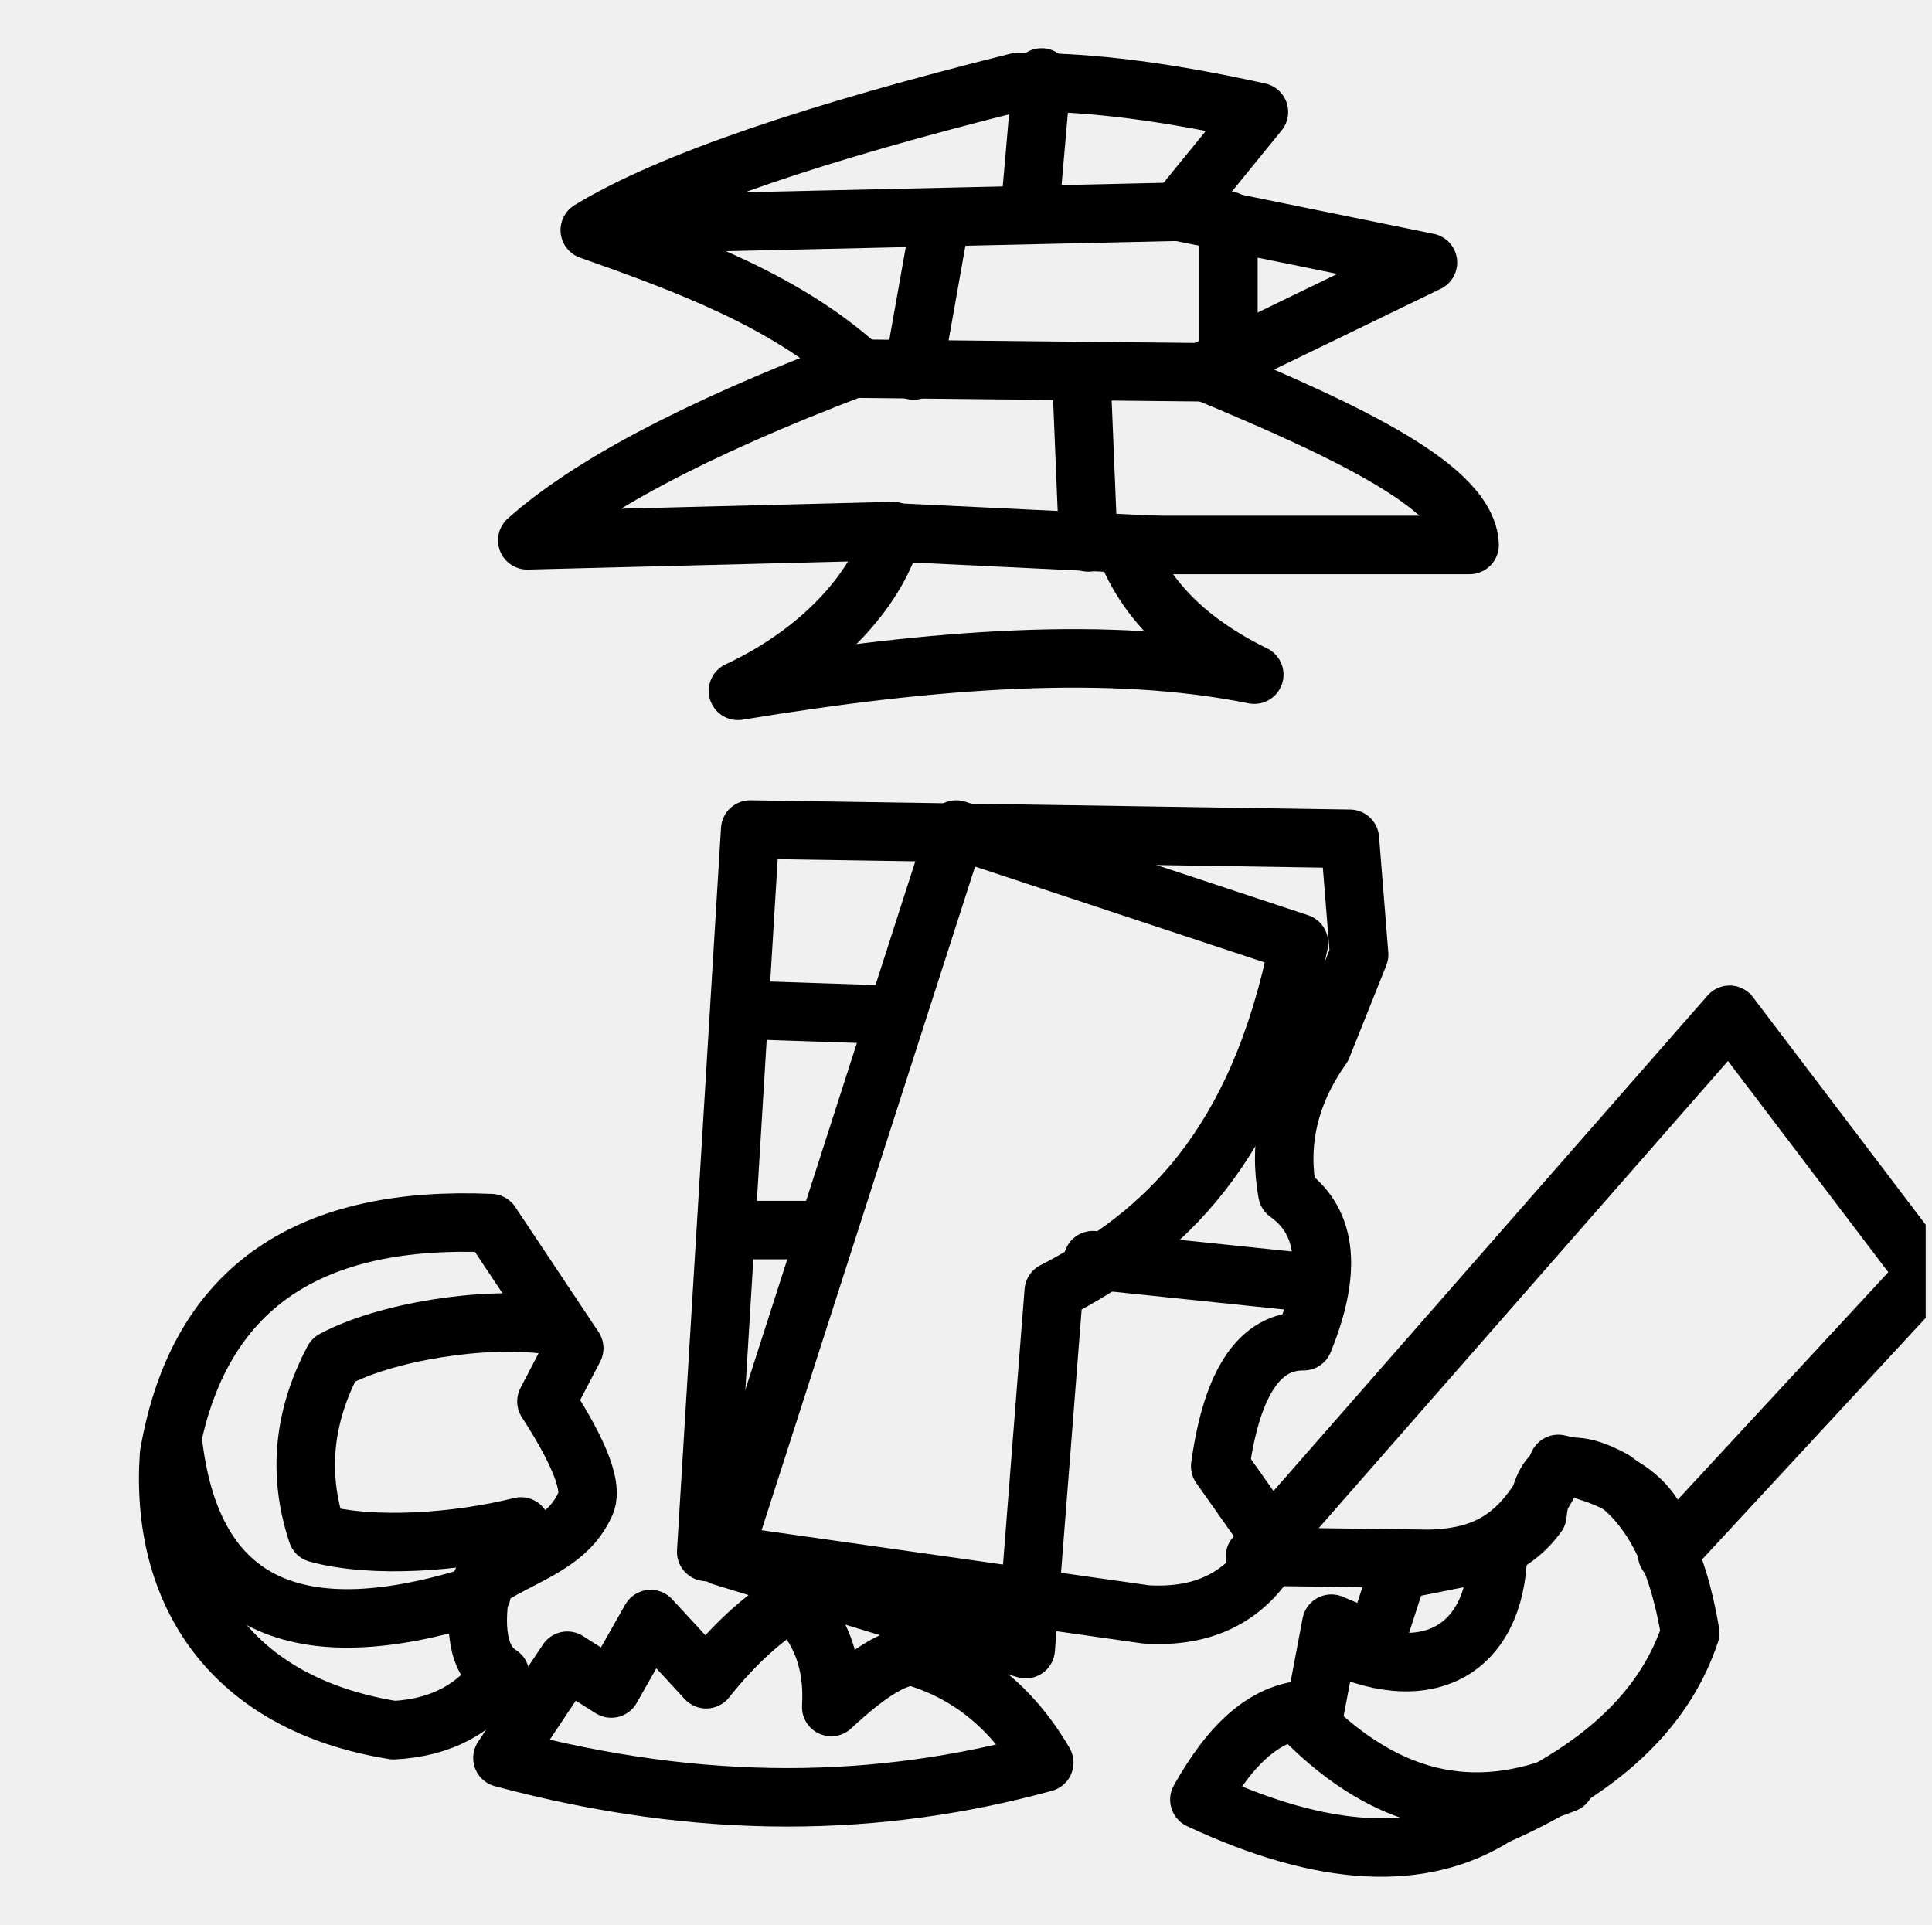
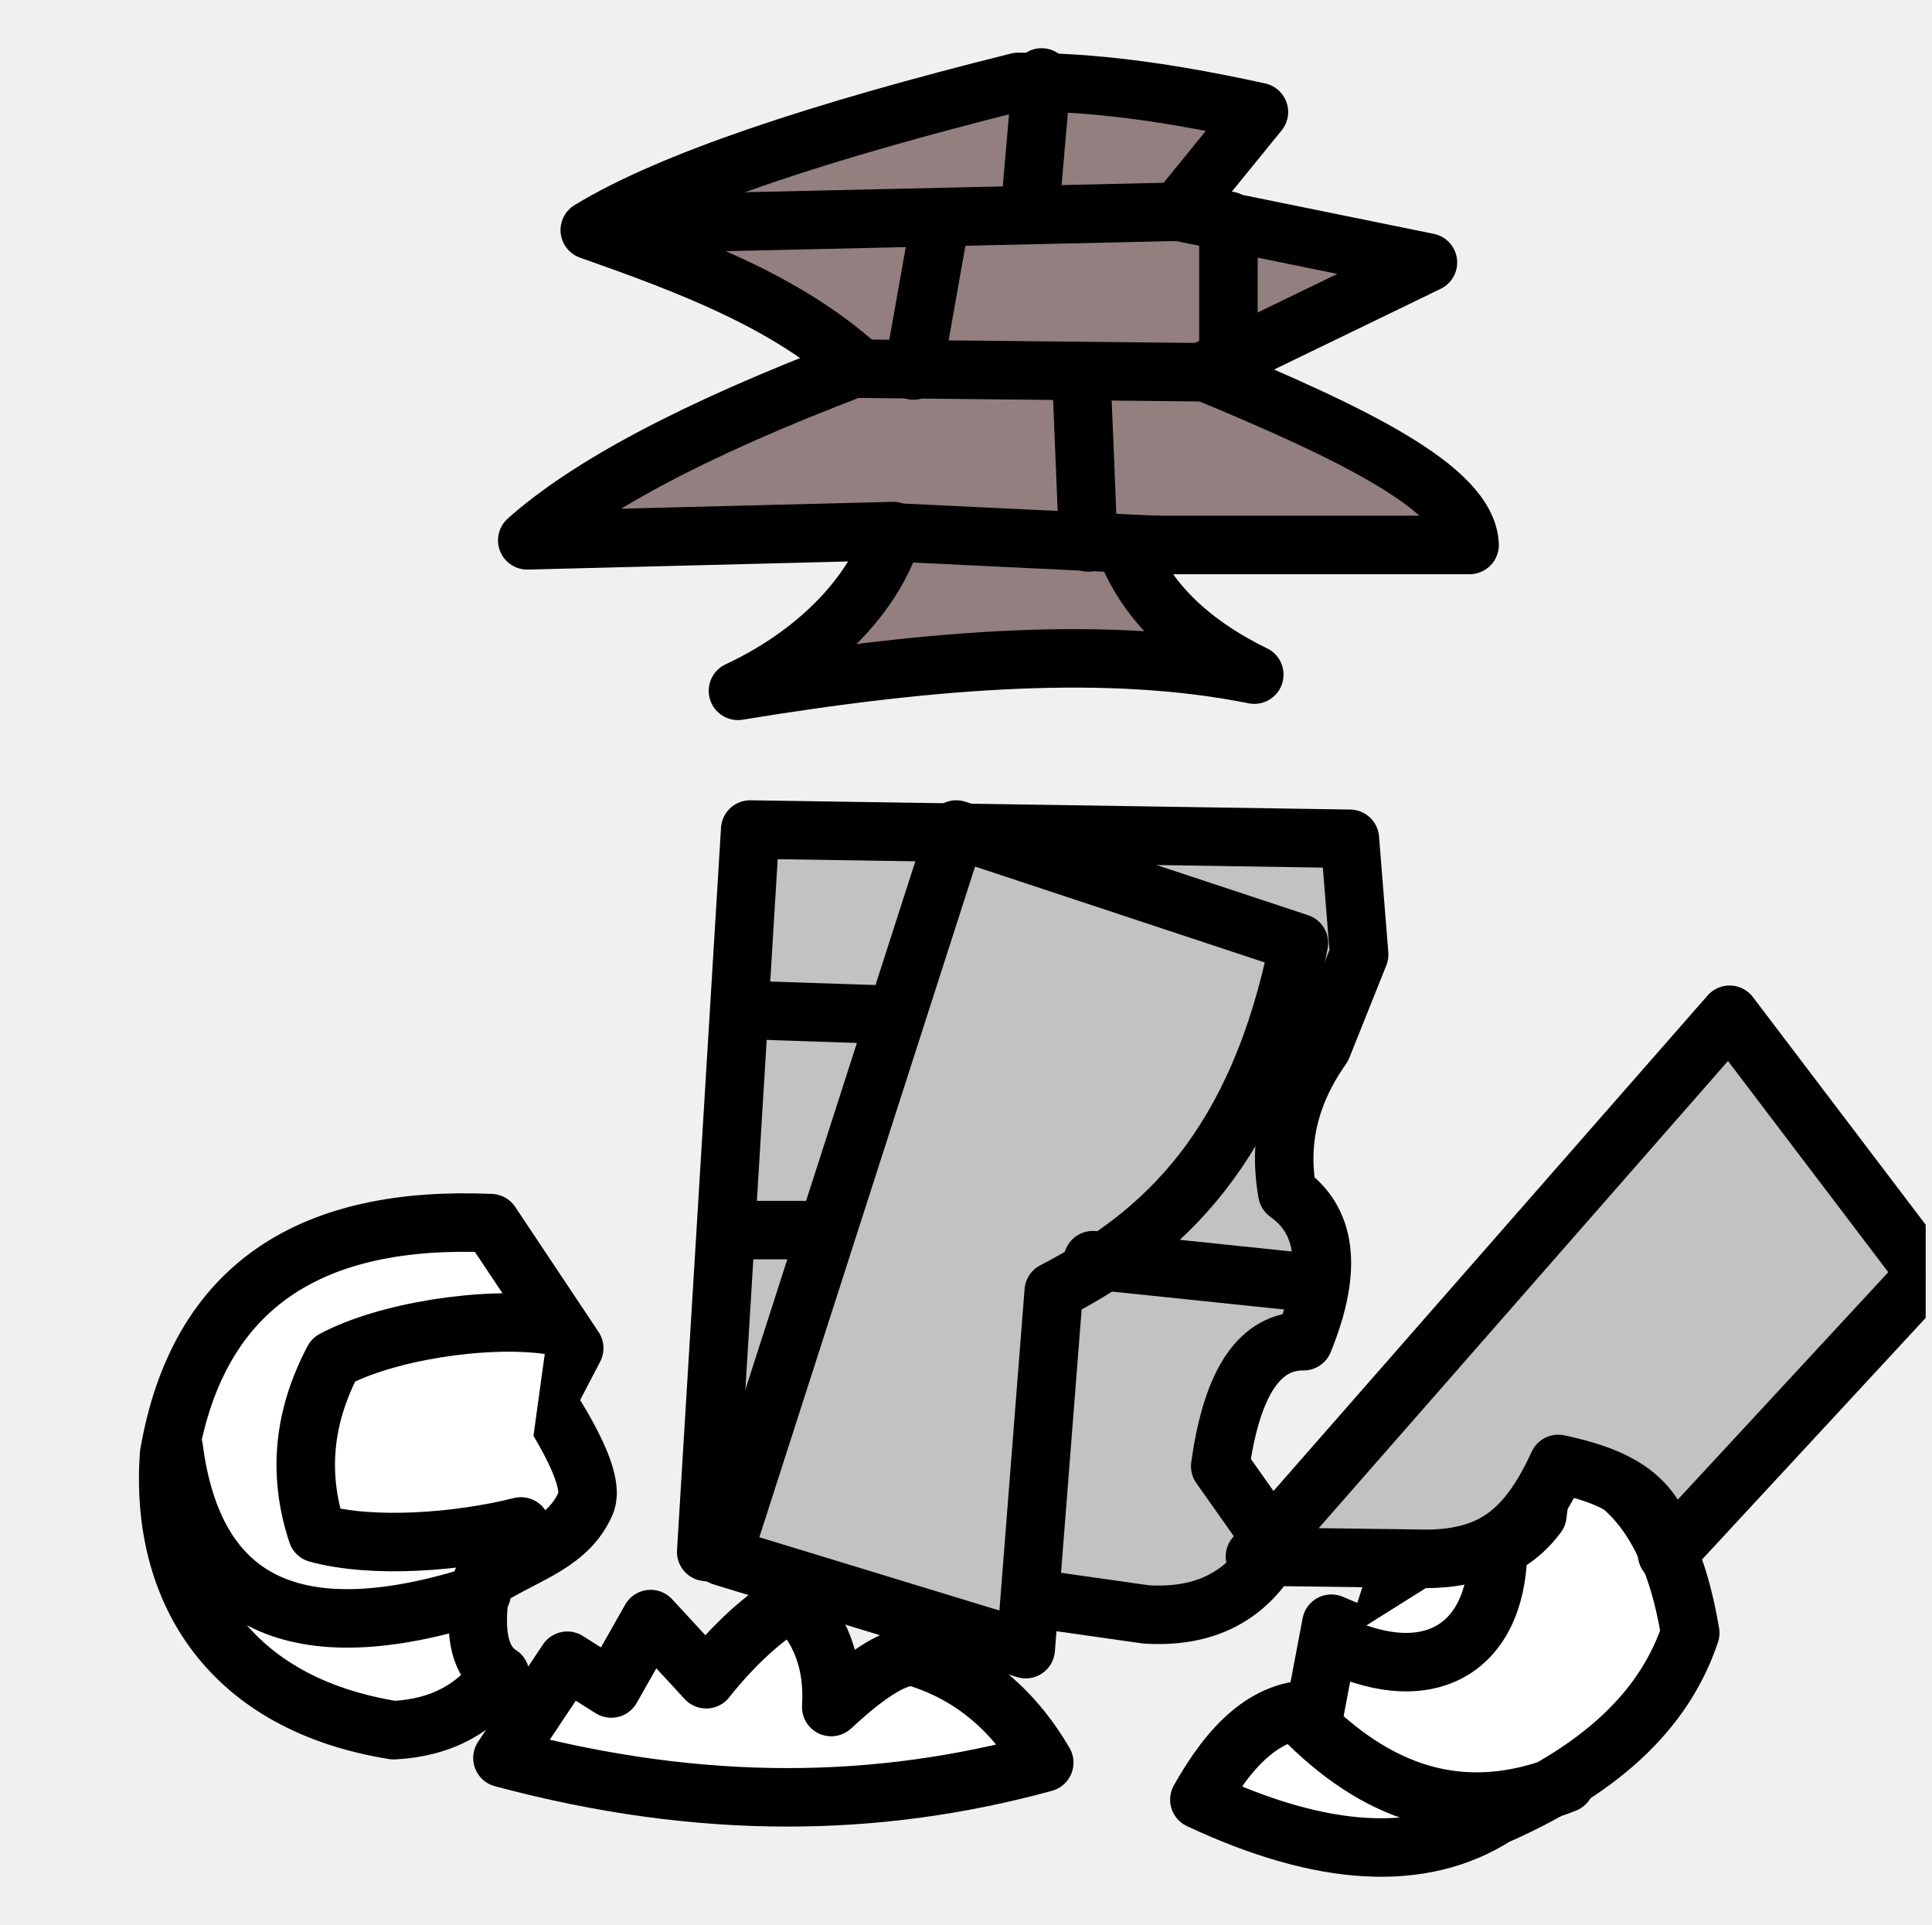
<svg xmlns="http://www.w3.org/2000/svg" width="100%" height="100%" viewBox="0 0 257 256" version="1.1" xml:space="preserve" style="fill-rule:evenodd;clip-rule:evenodd;stroke-linecap:round;stroke-linejoin:round;stroke-miterlimit:1.5;">
  <g transform="matrix(1,0,0,1,-712,0)">
    <g id="_0-" transform="matrix(1,0,0,1,-0.162433,0)">
      <rect x="712.162" y="0" width="256.162" height="255.349" style="fill:none;" />
      <clipPath id="_clip1">
        <rect x="712.162" y="0" width="256.162" height="255.349" />
      </clipPath>
      <g clip-path="url(#_clip1)">
        <g id="mirror">
          <g transform="matrix(1,0,0,1,0.162433,0)">
-             <path d="M810.165,91.899C836.672,87.542 859.733,85.885 878.848,89.743C869.692,85.271 864.186,79.43 861.6,72.495L907.492,72.495C907.184,65.013 892.092,57.698 872.072,49.395L901.948,34.919L868.684,28.143L879.464,14.899C864.292,11.566 855.197,10.935 847.433,10.895C821.063,17.465 801.217,24.036 790.453,30.607C803.519,35.217 816.427,40.027 826.181,48.779C803.602,57.356 789.931,64.944 782.137,71.879L830.801,70.647C828.903,77.791 821.918,86.397 810.165,91.899Z" style="fill:none;stroke:black;stroke-width:7.78px;" />
+             <path d="M810.165,91.899C836.672,87.542 859.733,85.885 878.848,89.743C869.692,85.271 864.186,79.43 861.6,72.495L907.492,72.495C907.184,65.013 892.092,57.698 872.072,49.395L901.948,34.919L868.684,28.143L879.464,14.899C864.292,11.566 855.197,10.935 847.433,10.895C821.063,17.465 801.217,24.036 790.453,30.607C803.519,35.217 816.427,40.027 826.181,48.779C803.602,57.356 789.931,64.944 782.137,71.879L830.801,70.647C828.903,77.791 821.918,86.397 810.165,91.899Z" style="fill:rgb(147,127,127);stroke:black;stroke-width:7.78px;" />
          </g>
          <g transform="matrix(1,0,0,1,0.162433,0)">
            <path d="M825.197,49.032L873.641,49.537" style="fill:none;stroke:black;stroke-width:7.78px;" />
          </g>
          <g transform="matrix(1,0,0,1,0.162433,0)">
            <path d="M793.658,29.856L872.001,28.09" style="fill:none;stroke:black;stroke-width:7.78px;" />
          </g>
          <g transform="matrix(1,0,0,1,0.162433,0)">
            <path d="M850.555,10.302L849.041,27.712" style="fill:none;stroke:black;stroke-width:7.78px;" />
          </g>
          <g transform="matrix(1,0,0,1,0.162433,0)">
            <path d="M875.408,29.352L875.408,46.887" style="fill:none;stroke:black;stroke-width:7.78px;" />
          </g>
          <g transform="matrix(1,0,0,1,0.162433,0)">
            <path d="M836.93,30.109L833.524,49.284" style="fill:none;stroke:black;stroke-width:7.78px;" />
          </g>
          <g transform="matrix(1,0,0,1,0.162433,0)">
            <path d="M829.108,70.731L865.82,72.497" style="fill:none;stroke:black;stroke-width:7.78px;" />
          </g>
          <g transform="matrix(1,0,0,1,0.162433,0)">
            <path d="M855.837,49.673L856.761,72.157" style="fill:none;stroke:black;stroke-width:7.78px;" />
          </g>
        </g>
        <g id="sink">
          <g transform="matrix(1,0,0,1,0.162433,0)">
-             <path d="M777.297,162.708C753.681,161.682 738.39,170.716 734.486,193.508C733.217,211.784 742.632,226.668 764.362,230.16C770.797,229.838 775.379,227.197 778.529,222.768C775.502,220.867 774.986,216.456 776.065,210.448C781.148,206.958 787,205.726 789.617,200.592C789.832,199.886 792.281,198.139 784.689,186.424L788.385,179.34L777.297,162.708Z" style="fill:none;stroke:black;stroke-width:7.78px;" />
+             <path d="M777.297,162.708C753.681,161.682 738.39,170.716 734.486,193.508C733.217,211.784 742.632,226.668 764.362,230.16C770.797,229.838 775.379,227.197 778.529,222.768C775.502,220.867 774.986,216.456 776.065,210.448C781.148,206.958 787,205.726 789.617,200.592C789.832,199.886 792.281,198.139 784.689,186.424L788.385,179.34L777.297,162.708Z" style="fill:white;stroke:black;stroke-width:7.78px;" />
          </g>
          <g transform="matrix(1,0,0,1,0.162433,0)">
-             <path d="M735.102,192.584C737.787,213.271 751.204,220.048 776.065,211.988" style="fill:none;stroke:black;stroke-width:7.78px;" />
+             <path d="M735.102,192.584C737.787,213.271 751.204,220.048 776.065,211.988" style="fill:white;stroke:black;stroke-width:7.78px;" />
          </g>
          <g transform="matrix(1,0,0,1,0.162433,0)">
-             <path d="M784.997,176.26C776.42,175.065 763.288,177.147 756.354,180.88C752.491,188.187 751.49,195.852 754.198,203.98C761.654,206.02 773.023,205.126 781.301,203.056" style="fill:none;stroke:black;stroke-width:7.78px;" />
+             <path d="M784.997,176.26C776.42,175.065 763.288,177.147 756.354,180.88C752.491,188.187 751.49,195.852 754.198,203.98C761.654,206.02 773.023,205.126 781.301,203.056" style="fill:white;stroke:black;stroke-width:7.78px;" />
          </g>
          <g transform="matrix(1,0,0,1,0.162433,0)">
-             <path d="M778.837,233.856L787.461,220.92L793.313,224.616L798.549,215.376L805.941,223.384C809.74,218.608 813.539,215.224 817.337,212.912C821.072,216.441 822.945,221.087 822.573,227.08C828.083,221.946 831.131,220.506 833.353,220.304C840.37,222.309 846.357,226.717 850.909,234.472C829.097,240.439 805.578,241.031 778.837,233.856Z" style="fill:none;stroke:black;stroke-width:7.78px;" />
+             <path d="M778.837,233.856L787.461,220.92L793.313,224.616L798.549,215.376L805.941,223.384C809.74,218.608 813.539,215.224 817.337,212.912C821.072,216.441 822.945,221.087 822.573,227.08C828.083,221.946 831.131,220.506 833.353,220.304C840.37,222.309 846.357,226.717 850.909,234.472C829.097,240.439 805.578,241.031 778.837,233.856Z" style="fill:white;stroke:black;stroke-width:7.78px;" />
          </g>
          <g transform="matrix(1,0,0,1,0.162433,0)">
-             <path d="M871.545,239.4C875.607,232.183 880.418,227.211 886.945,227.388L889.101,215.992L894.953,218.456L898.033,208.908L907.273,207.06C911.174,206.444 914.254,204.596 916.513,201.516C917.105,195.183 920.336,193.373 926.677,196.896C931.647,200.509 935.157,207.041 936.841,217.224C933.753,226.442 926.378,234.802 910.969,241.556C901.113,247.819 887.972,247.1 871.545,239.4Z" style="fill:none;stroke:black;stroke-width:7.78px;" />
+             <path d="M871.545,239.4C875.607,232.183 880.418,227.211 886.945,227.388L889.101,215.992L894.953,218.456L898.033,208.908L907.273,207.06C911.174,206.444 914.254,204.596 916.513,201.516C917.105,195.183 920.336,193.373 926.677,196.896C931.647,200.509 935.157,207.041 936.841,217.224C933.753,226.442 926.378,234.802 910.969,241.556C901.113,247.819 887.972,247.1 871.545,239.4Z" style="fill:white;stroke:black;stroke-width:7.78px;" />
          </g>
          <g transform="matrix(1,0,0,1,0.162433,0)">
-             <path d="M911.277,205.212C911.534,218.944 902.602,224.744 889.717,218.764" style="fill:none;stroke:black;stroke-width:7.78px;" />
+             <path d="M911.277,205.212C911.534,218.944 902.602,224.744 889.717,218.764" style="fill:white;stroke:black;stroke-width:7.78px;" />
          </g>
          <g transform="matrix(1,0,0,1,0.162433,0)">
-             <path d="M885.097,228.312C894.933,238.388 906.266,242.775 920.209,237.244" style="fill:none;stroke:black;stroke-width:7.78px;" />
+             <path d="M885.097,228.312C894.933,238.388 906.266,242.775 920.209,237.244" style="fill:white;stroke:black;stroke-width:7.78px;" />
          </g>
        </g>
        <g transform="matrix(1,0,0,1,0.162433,0)">
-           <path d="M811.793,110.348L805.941,206.444L864.461,214.76C872.188,215.239 878.089,212.433 881.709,205.52L874.317,195.048C875.904,183.598 879.712,178.368 885.405,178.416C889.513,168.336 888.176,162.214 883.249,158.704C882.072,152.236 883.297,145.768 887.869,139.3L892.797,126.98L891.565,111.58L811.793,110.348" style="fill:none;stroke:black;stroke-width:7.78px;" />
+           <path d="M811.793,110.348L805.941,206.444L864.461,214.76C872.188,215.239 878.089,212.433 881.709,205.52L874.317,195.048C875.904,183.598 879.712,178.368 885.405,178.416C889.513,168.336 888.176,162.214 883.249,158.704C882.072,152.236 883.297,145.768 887.869,139.3L892.797,126.98L891.565,111.58L811.793,110.348" style="fill:rgb(194,194,194);stroke:black;stroke-width:7.78px;" />
        </g>
        <g transform="matrix(1,0,0,1,0.162433,0)">
-           <path d="M808.097,207.06L839.205,110.348L884.789,125.44C879.328,152.688 866.681,164.261 852.172,171.768L848.445,219.38L808.097,207.06Z" style="fill:none;stroke:black;stroke-width:7.78px;" />
+           <path d="M808.097,207.06L839.205,110.348L884.789,125.44C879.328,152.688 866.681,164.261 852.172,171.768L848.445,219.38L808.097,207.06Z" style="fill:rgb(194,194,194);stroke:black;stroke-width:7.78px;" />
        </g>
        <g transform="matrix(1,0,0,1,0.162433,0)">
          <path d="M811.793,134.372L830.273,134.988" style="fill:none;stroke:black;stroke-width:7.78px;" />
        </g>
        <g transform="matrix(1,0,0,1,0.162433,0)">
          <path d="M809.637,163.632L821.033,163.632" style="fill:none;stroke:black;stroke-width:7.78px;" />
        </g>
        <g transform="matrix(1,0,0,1,0.162433,0)">
          <path d="M857.377,167.636L886.945,170.716" style="fill:none;stroke:black;stroke-width:7.78px;" />
        </g>
        <g transform="matrix(1,0,0,1,0.162433,0)">
-           <path d="M878.937,207.06L942.077,134.988L968.257,169.484L933.761,206.752C932.562,198.677 926.233,196.245 919.285,194.74C915.06,203.945 910.369,207.198 902.037,207.368L878.937,207.06Z" style="fill:none;stroke:black;stroke-width:7.78px;" />
+           <path d="M878.937,207.06L942.077,134.988L968.257,169.484L933.761,206.752C932.562,198.677 926.233,196.245 919.285,194.74C915.06,203.945 910.369,207.198 902.037,207.368L878.937,207.06Z" style="fill:rgb(194,194,194);stroke:black;stroke-width:7.78px;" />
        </g>
      </g>
    </g>
  </g>
</svg>
